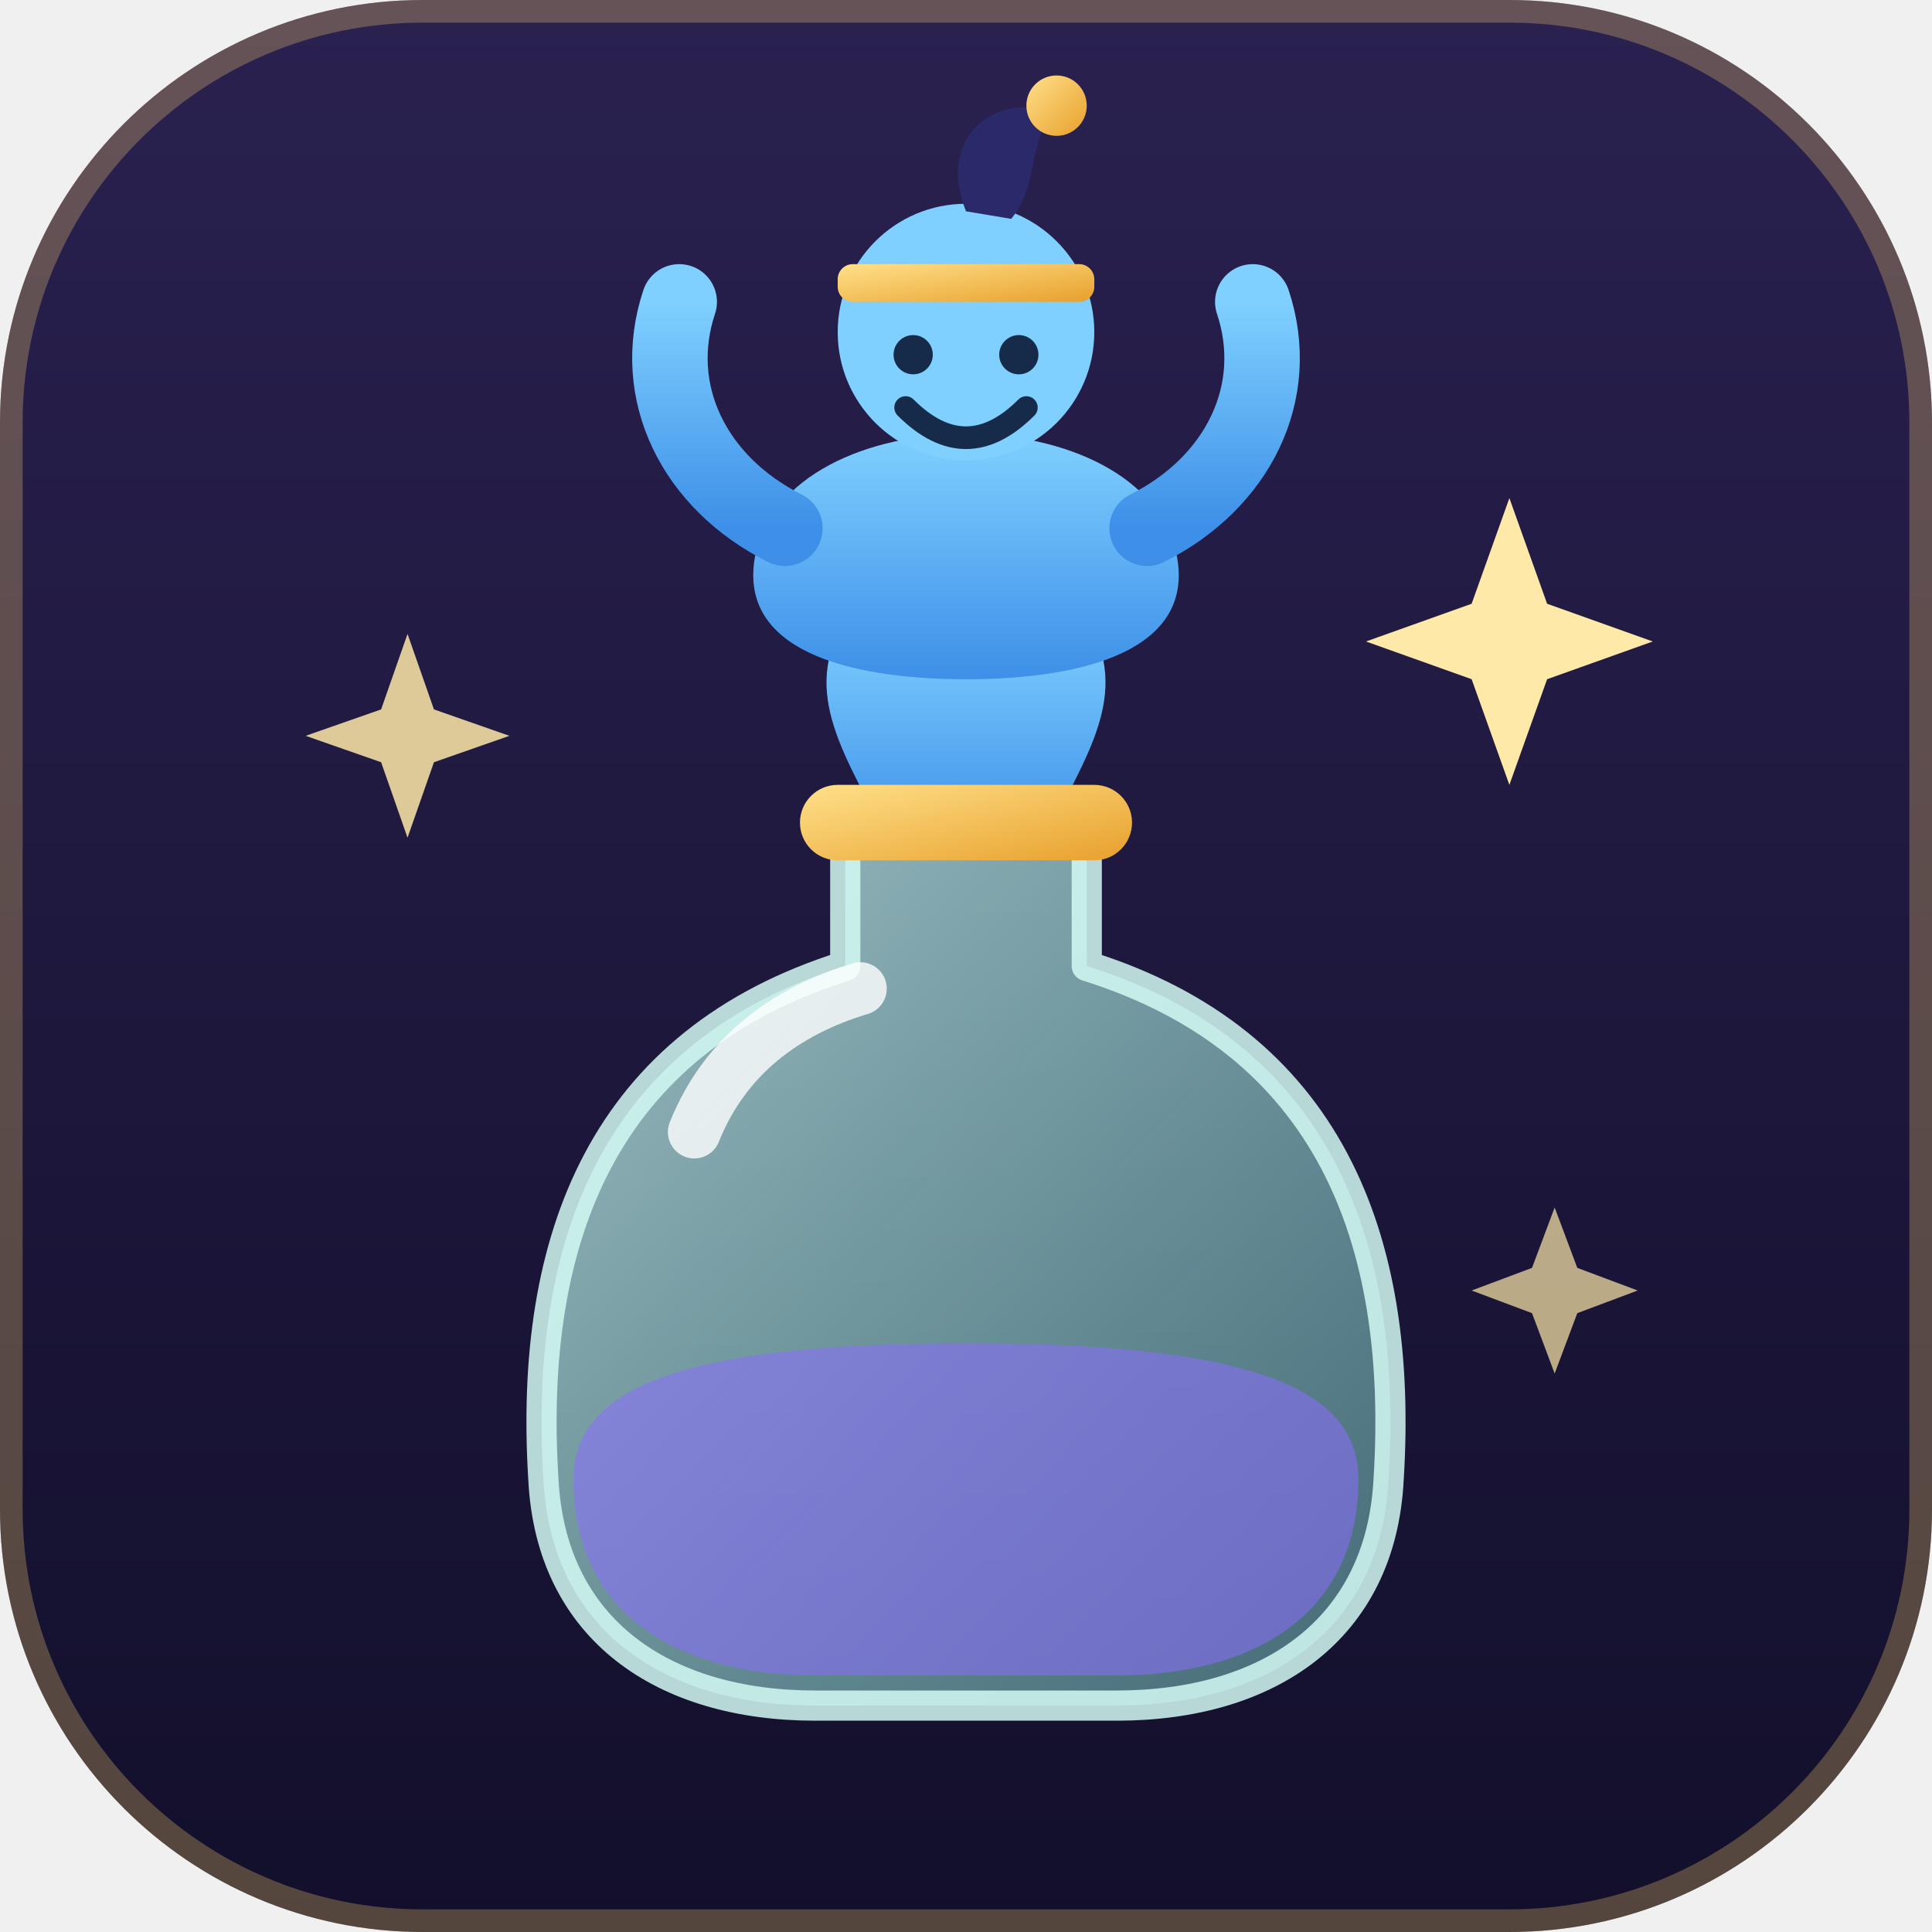
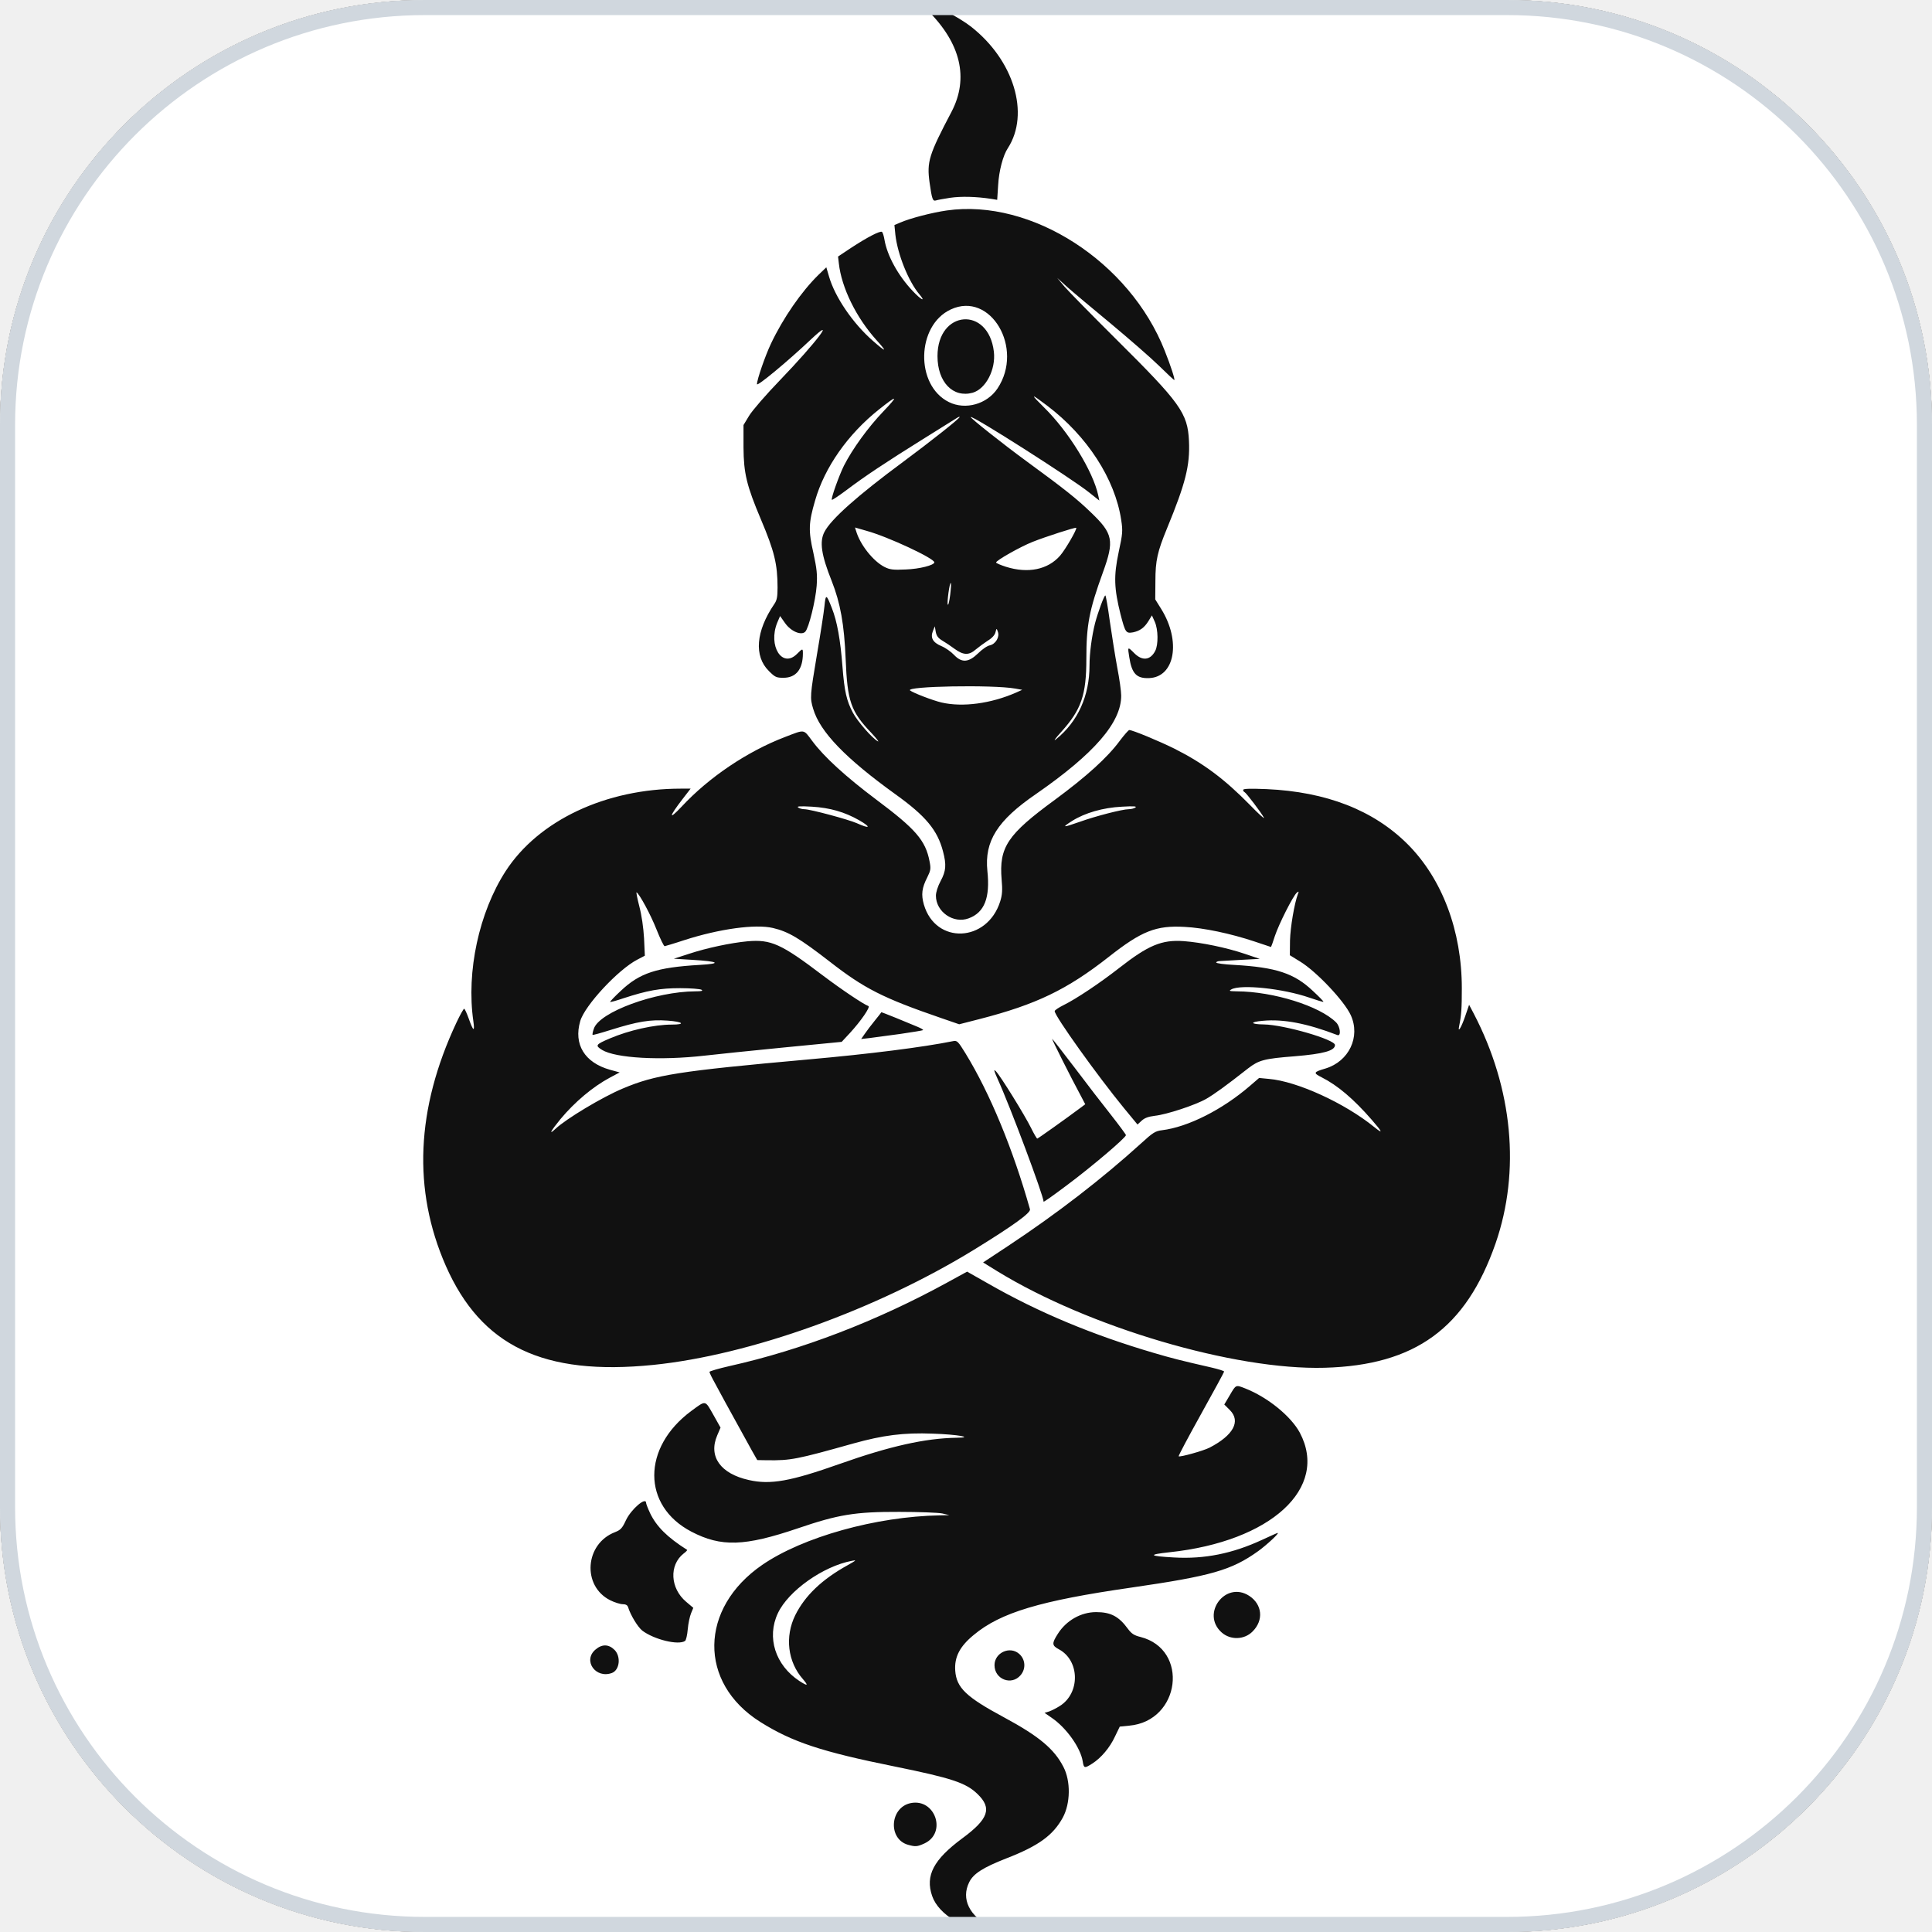
<svg xmlns="http://www.w3.org/2000/svg" viewBox="0 0 256 256" width="256" height="256">
  <defs>
-     <linearGradient id="tile" x1="0" y1="0" x2="0" y2="1">
-       <stop offset="0" stop-color="#2a2150" />
-       <stop offset="1" stop-color="#120f2b" />
-     </linearGradient>
-     <linearGradient id="gold" x1="0" y1="0" x2="1" y2="1">
-       <stop offset="0" stop-color="#ffe08a" />
-       <stop offset="1" stop-color="#e8a02c" />
-     </linearGradient>
-     <linearGradient id="dzin" x1="0" y1="0" x2="0" y2="1">
-       <stop offset="0" stop-color="#7fd0ff" />
-       <stop offset="1" stop-color="#3d8fe8" />
-     </linearGradient>
-     <linearGradient id="sklo" x1="0" y1="0" x2="1" y2="1">
-       <stop offset="0" stop-color="#c8f6ee" stop-opacity=".75" />
-       <stop offset="1" stop-color="#7fd8cc" stop-opacity=".45" />
-     </linearGradient>
+     <clipPath id="dlazdice">
+       <rect x="0" y="0" width="256" height="256" rx="56.3" />
+     </clipPath>
  </defs>
-   <rect width="256" height="256" rx="56" fill="url(#tile)" />
-   <rect x="1.5" y="1.5" width="253" height="253" rx="54.5" fill="none" stroke="#ffd36e" stroke-opacity=".28" stroke-width="3" />
-   <path d="M200 66 l5 14 14 5 -14 5 -5 14 -5 -14 -14 -5 14 -5z" fill="#ffe9a8" />
-   <path d="M54 84 l3.5 10 10 3.5 -10 3.5 -3.5 10 -3.5 -10 -10 -3.5 10 -3.5z" fill="#ffe9a8" opacity=".85" />
-   <path d="M206 160 l3 8 8 3 -8 3 -3 8 -3 -8 -8 -3 8 -3z" fill="#ffe9a8" opacity=".7" />
-   <path d="M118 112 C112 100 106 92 112 82 H144 C150 92 144 100 138 112 Z" fill="url(#dzin)" />
-   <path d="M100 74 C104 52 152 52 156 74 C158 86 144 90 128 90 C112 90 98 86 100 74Z" fill="url(#dzin)" />
-   <path d="M104 70 C92 64 86 52 90 40" fill="none" stroke="url(#dzin)" stroke-width="10" stroke-linecap="round" />
-   <path d="M152 70 C164 64 170 52 166 40" fill="none" stroke="url(#dzin)" stroke-width="10" stroke-linecap="round" />
-   <circle cx="128" cy="44" r="17" fill="#7fd0ff" />
-   <path d="M128 28 C124 18 132 12 140 15 C136 18 138 24 134 29Z" fill="#2a2a6a" />
-   <circle cx="140" cy="14" r="4" fill="url(#gold)" />
-   <rect x="111" y="35" width="34" height="5" rx="2" fill="url(#gold)" />
-   <circle cx="121" cy="47" r="2.6" fill="#162a4a" />
-   <circle cx="135" cy="47" r="2.6" fill="#162a4a" />
-   <path d="M120 54 Q128 62 136 54" fill="none" stroke="#162a4a" stroke-width="3" stroke-linecap="round" />
-   <path d="M112 110 H144 V128 C176 138 186 164 184 196 C183 216 168 226 148 226 H108            C88 226 73 216 72 196 C70 164 80 138 112 128 Z" fill="url(#sklo)" stroke="#d4faf3" stroke-opacity=".85" stroke-width="4" stroke-linejoin="round" />
-   <rect x="106" y="104" width="44" height="10" rx="5" fill="url(#gold)" />
-   <path d="M76 196 C76 184 90 178 128 178 C166 178 180 184 180 196 C180 214 166 222 148 222 H108 C90 222 76 214 76 196Z" fill="#8b6bff" opacity=".55" />
-   <path d="M92 150 C96 140 104 134 114 131" fill="none" stroke="#ffffff" stroke-opacity=".8" stroke-width="7" stroke-linecap="round" />
+   <g clip-path="url(#dlazdice)">
+     <rect x="0" y="0" width="256" height="256" fill="#111111" />
+     <svg x="0" y="0" width="256" height="256" viewBox="17 25 1220 1220">
+       <path fill="#ffffff" fill-rule="evenodd" d="M0.0 627.0L0.0 0.0 L627.0 0.0L1254.0 0.0 L1254.0 627.0L1254.0 1254.0 L627.0 1254.0L0.0 1254.0 L0.0 627.0ZM647.0 1244.5C647.0 1244.3 645.1 1243.1 642.8 1241.9C629.1 1235.0 623.8 1224.1 629.0 1213.6C631.6 1208.2 637.7 1204.3 652.5 1198.5C672.9 1190.6 682.0 1183.9 688.1 1172.8C693.0 1163.8 693.2 1149.7 688.5 1140.7C682.7 1129.4 673.0 1121.3 650.9 1109.4C627.1 1096.6 621.0 1090.8 620.2 1080.0C619.6 1071.4 623.0 1064.7 631.9 1057.4C648.8 1043.3 673.8 1035.8 731.5 1027.5C781.8 1020.2 794.6 1016.6 811.5 1004.5C817.0 1000.5 825.1 993.0 823.8 993.0C823.5 993.0 819.1 995.0 813.9 997.4C795.3 1006.0 777.7 1009.6 758.4 1008.5C742.4 1007.6 741.6 1006.7 755.5 1005.2C819.6 998.4 856.3 964.7 837.8 929.7C832.2 919.3 817.5 907.3 803.2 901.7C797.3 899.4 797.5 899.3 793.6 906.0L790.1 911.9 L793.6 915.4C800.7 922.5 795.8 931.4 780.7 939.2C776.7 941.2 762.0 945.3 761.3 944.6C761.0 944.4 767.4 932.4 775.4 918.0C783.4 903.6 790.0 891.5 790.0 891.1C790.0 890.7 786.5 889.6 782.2 888.6C762.5 884.1 756.7 882.6 745.5 879.3C707.0 868.0 672.7 853.7 641.1 835.6L627.7 828.0 L615.1 834.9C570.7 859.2 523.4 877.4 477.8 887.6C470.7 889.2 465.0 890.9 465.0 891.3C465.0 891.8 466.5 894.9 468.4 898.3C470.2 901.7 473.2 907.2 475.0 910.5C480.4 920.4 488.5 935.1 491.9 941.2L495.2 947.0 L501.3 947.1C516.4 947.3 519.9 946.6 555.9 936.5C574.6 931.3 587.5 929.6 606.0 930.3C621.6 930.8 632.7 932.8 621.0 932.9C601.4 933.2 578.9 938.2 547.3 949.4C516.2 960.4 503.5 962.7 489.9 959.6C471.9 955.6 464.2 944.7 469.9 931.4L472.0 926.5 L467.4 918.3C462.1 909.0 462.9 909.1 453.5 916.0C422.3 939.1 422.4 975.9 453.6 992.2C472.4 1002.0 487.2 1001.5 520.8 990.1C546.3 981.4 556.9 979.6 585.0 979.7C597.4 979.7 609.5 980.2 612.0 980.7L616.5 981.8 L610.5 981.9C570.2 982.6 523.9 995.6 498.3 1013.2C458.5 1040.6 457.9 1087.6 497.0 1112.3C517.2 1125.0 535.5 1131.1 582.0 1140.5C617.9 1147.8 627.0 1150.8 634.2 1157.8C643.6 1166.8 641.3 1173.6 624.6 1185.9C606.5 1199.3 601.2 1209.4 605.6 1222.2C609.7 1234.2 626.5 1244.1 644.2 1244.9C645.8 1244.9 647.0 1244.8 647.0 1244.5ZM600.7 1189.1C615.1 1182.5 607.6 1160.5 592.1 1163.6C578.9 1166.3 577.6 1186.2 590.3 1189.9C595.0 1191.2 596.1 1191.2 600.7 1189.1ZM706.8 1138.6C712.3 1135.1 717.9 1128.5 721.1 1121.5L724.1 1115.3 L730.1 1114.7C762.4 1111.8 768.1 1066.6 737.2 1058.7C733.1 1057.7 731.5 1056.6 729.2 1053.5C723.5 1045.7 718.4 1043.0 709.2 1043.0C699.6 1043.0 690.3 1048.3 685.0 1056.7C681.1 1062.8 681.2 1064.1 685.7 1066.5C698.9 1073.6 699.2 1094.2 686.2 1102.3C684.2 1103.6 681.2 1105.1 679.6 1105.7L676.6 1106.6 L681.2 1109.8C690.4 1116.1 699.3 1128.6 700.7 1137.2C701.4 1141.7 701.8 1141.8 706.8 1138.6ZM521.8 1086.5C506.6 1076.5 501.0 1059.0 508.2 1043.7C514.8 1029.6 536.8 1014.0 555.0 1010.6C558.1 1010.0 557.7 1010.3 552.4 1013.3C536.1 1022.3 525.4 1032.5 519.2 1044.9C512.5 1058.5 514.4 1074.4 524.0 1085.3C527.7 1089.6 527.1 1089.9 521.8 1086.5ZM661.5 1082.8C665.0 1078.7 664.5 1072.7 660.5 1069.3C654.6 1064.2 645.0 1068.7 645.0 1076.5C645.0 1085.5 655.8 1089.6 661.5 1082.8ZM403.5 1081.4C408.3 1079.5 409.2 1071.1 405.1 1066.9C401.4 1063.2 397.2 1063.1 393.1 1066.6C384.8 1073.5 393.1 1085.3 403.5 1081.4ZM449.6 1061.2C450.2 1060.8 451.0 1057.5 451.3 1053.8C451.6 1050.2 452.6 1045.6 453.4 1043.7L454.8 1040.3 L450.3 1036.5C440.2 1028.0 439.4 1013.3 448.7 1006.0C450.2 1004.9 451.1 1003.9 450.9 1003.7C438.3 995.7 431.6 989.0 427.5 980.5C426.1 977.5 425.0 974.6 425.0 974.1C425.0 969.9 415.6 978.0 412.3 984.9C409.9 990.1 408.9 991.1 405.4 992.5C386.3 999.8 384.4 1026.5 402.3 1035.5C405.1 1036.9 408.7 1038.0 410.2 1038.0C412.1 1038.0 413.2 1038.6 413.6 1039.8C415.1 1044.8 419.7 1052.4 422.6 1054.7C430.0 1060.3 445.4 1064.1 449.6 1061.2ZM808.0 1055.2C815.1 1048.1 814.1 1038.1 805.8 1032.7C790.8 1023.0 775.1 1044.1 788.5 1055.9C794.1 1060.8 802.8 1060.5 808.0 1055.2ZM429.5 886.9C490.5 880.7 570.2 852.1 632.0 814.2C656.7 799.0 668.1 790.8 667.4 788.6C656.7 750.7 642.2 715.5 626.7 690.2C622.1 682.7 621.4 682.0 619.1 682.4C599.9 686.3 565.8 690.6 527.5 694.0C445.1 701.4 430.8 703.7 410.2 712.4C397.3 717.8 374.5 731.5 367.8 737.8C363.2 742.1 364.7 739.3 370.9 731.7C380.0 720.8 391.3 711.3 402.1 705.5L408.3 702.2 L402.1 700.5C386.2 696.0 379.1 684.5 383.4 669.8C386.2 660.0 407.3 637.3 419.4 631.0L424.2 628.5 L423.7 617.5C423.3 610.7 422.2 603.0 420.7 597.3C419.4 592.2 418.6 588.2 419.0 588.5C420.9 589.7 427.9 602.6 431.6 612.0C433.9 617.8 436.2 622.5 436.7 622.5C437.1 622.4 442.7 620.8 449.0 618.7C471.3 611.5 494.1 608.4 505.1 611.0C514.9 613.3 521.9 617.5 540.9 632.2C562.7 649.2 574.5 655.2 611.1 667.8L622.7 671.8 L635.6 668.5C671.3 659.3 690.7 650.0 717.2 629.2C737.9 612.9 747.0 609.3 765.0 610.3C777.1 610.9 794.1 614.5 809.1 619.5C814.7 621.4 819.5 623.0 819.6 623.0C819.7 623.0 820.8 620.0 822.0 616.2C824.5 608.6 833.6 590.6 835.9 588.7C837.1 587.7 837.3 587.8 836.6 589.5C834.4 595.3 831.8 610.6 831.6 618.9L831.5 628.2 L838.0 632.2C848.3 638.5 865.9 657.1 870.0 666.1C876.2 679.8 868.8 695.2 854.1 699.7C846.3 702.0 846.1 702.5 851.6 705.3C861.7 710.4 871.8 719.0 883.2 732.1C890.1 740.0 890.6 741.4 884.8 736.7C866.2 721.6 836.1 707.8 818.3 706.3L812.1 705.7 L806.3 710.7C788.8 725.8 767.1 736.7 750.8 738.7C746.6 739.2 745.0 740.2 737.8 746.8C712.9 769.4 684.5 791.3 653.7 811.7L637.8 822.2 L646.7 827.7C704.4 863.1 796.6 890.3 853.5 888.7C910.7 887.1 942.7 863.8 961.4 810.2C977.2 764.6 972.3 712.4 947.6 665.0L944.7 659.5 L942.3 666.5C939.9 673.6 937.4 677.8 938.4 673.0C939.8 666.1 940.1 661.8 940.1 649.1C940.1 612.8 927.7 579.9 905.8 558.0C884.3 536.6 854.6 525.0 816.8 523.3C806.5 522.9 802.0 523.0 802.0 523.8C802.0 524.4 802.4 525.0 802.9 525.2C803.9 525.6 813.5 538.2 815.1 541.3C815.7 542.5 811.8 539.0 806.4 533.4C790.1 516.8 776.9 507.0 758.7 497.8C749.0 493.0 732.2 486.0 730.1 486.0C729.6 486.0 726.9 489.1 724.1 492.8C716.3 503.4 703.1 515.3 683.2 530.0C653.1 552.0 647.8 560.0 649.5 580.4C650.1 587.0 649.9 590.0 648.6 594.2C640.4 620.2 607.8 621.6 600.4 596.2C598.6 589.9 599.1 585.7 602.6 578.9C604.7 574.6 604.9 573.6 604.0 569.0C601.5 555.7 595.2 548.5 570.3 529.9C551.0 515.4 537.3 502.9 529.9 492.9C524.2 485.3 525.5 485.5 512.7 490.4C488.9 499.5 464.7 515.8 447.4 534.4C439.0 543.3 439.3 540.9 448.0 529.6L453.1 523.0 L447.0 523.0C399.6 523.0 357.1 543.0 336.3 575.1C319.5 601.1 311.4 638.5 315.9 669.8C316.9 676.8 315.9 676.4 313.1 668.5C311.8 664.9 310.5 662.0 310.1 662.0C309.7 662.0 307.5 665.9 305.2 670.8C279.7 725.2 277.5 776.4 298.5 824.3C320.9 875.1 360.2 893.9 429.5 886.9ZM690.5 773.6C706.1 762.0 728.0 743.4 728.0 741.8C728.0 741.4 723.8 735.7 718.7 729.2C713.6 722.8 703.2 709.3 695.6 699.2C688.0 689.2 681.6 681.0 681.4 681.0C681.0 681.0 693.4 705.7 699.2 716.4L702.3 722.3 L699.5 724.4C690.3 731.3 672.4 744.0 672.0 744.0C671.7 744.0 669.9 741.0 668.1 737.3C664.1 729.2 648.7 704.3 645.9 701.5C644.3 699.9 644.6 701.0 647.0 706.4C654.9 723.7 675.9 779.9 676.0 783.8C676.0 784.2 680.9 780.8 690.5 773.6ZM746.2 729.6C753.7 728.8 771.9 722.8 778.7 718.9C783.7 716.0 791.1 710.7 805.2 699.6C812.0 694.4 815.3 693.5 834.6 692.0C852.8 690.5 860.0 688.5 860.0 684.9C860.0 681.4 827.8 672.1 815.1 671.9C806.4 671.8 806.0 670.3 814.5 669.6C827.5 668.4 842.2 671.2 861.5 678.6C864.0 679.6 863.4 673.3 860.7 670.6C850.4 660.3 821.1 651.1 798.0 651.0C793.4 650.9 792.8 650.8 794.5 649.8C800.4 646.4 827.2 649.2 843.9 655.0C848.5 656.6 852.5 657.8 852.7 657.6C852.9 657.4 849.9 654.3 846.1 650.8C834.3 639.6 822.8 635.8 796.2 634.3C790.1 634.0 785.0 633.3 785.0 632.8C785.0 632.4 786.0 631.9 787.2 631.9C788.5 631.8 794.7 631.5 801.0 631.1L812.5 630.5 L803.0 627.3C791.5 623.4 775.5 620.1 764.5 619.3C750.6 618.3 742.1 621.9 723.8 636.2C711.4 645.9 696.5 655.8 688.8 659.6C685.6 661.2 683.0 662.9 683.0 663.5C683.0 666.6 710.0 704.3 726.8 724.8L735.3 735.1 L737.9 732.7C739.7 731.0 742.1 730.1 746.2 729.6ZM462.0 691.6C468.9 690.8 491.1 688.5 511.5 686.5L548.5 682.9 L553.8 677.2C560.6 669.8 566.8 660.8 565.4 660.3C562.3 659.2 548.7 650.1 536.5 640.9C510.3 621.0 503.9 618.1 489.0 619.4C478.4 620.4 463.3 623.6 452.1 627.3L442.5 630.4 L454.0 631.1C471.0 632.1 473.1 633.5 458.9 634.3C431.6 635.9 420.9 639.4 408.9 650.8C405.1 654.3 402.1 657.5 402.3 657.7C402.5 657.9 406.2 656.9 410.6 655.4C425.9 650.4 433.8 649.0 446.5 649.0C453.1 649.0 459.2 649.5 460.0 650.0C461.1 650.7 460.0 651.0 456.1 651.0C430.9 651.1 395.4 664.1 392.0 674.6C391.3 676.5 391.0 678.3 391.2 678.5C391.4 678.7 396.5 677.3 402.5 675.4C419.7 670.0 427.7 668.7 438.7 669.5C448.4 670.2 450.1 672.0 441.2 672.0C430.1 672.0 414.2 675.6 402.2 680.7C393.0 684.6 392.7 685.2 397.2 688.0C405.8 693.2 434.0 694.8 462.0 691.6ZM585.5 677.9C593.2 676.8 599.6 675.7 599.9 675.5C600.1 675.2 598.6 674.3 596.4 673.4C594.3 672.5 588.3 670.1 583.1 667.9C577.9 665.8 573.6 664.1 573.5 664.2C573.5 664.4 571.6 666.8 569.4 669.5C567.2 672.2 564.3 676.0 563.1 677.8L560.8 681.1 L566.1 680.5C569.1 680.1 577.8 678.9 585.5 677.9ZM628.7 604.9C638.7 601.2 642.3 591.9 640.5 575.0C638.6 556.2 646.7 543.2 671.2 526.4C708.0 500.9 725.1 481.2 725.0 464.2C725.0 461.6 723.9 453.6 722.5 446.5C721.2 439.4 719.1 426.2 717.8 417.2C716.6 408.3 715.3 401.0 715.0 401.0C714.2 401.0 710.3 411.7 708.5 418.5C706.4 426.9 705.0 437.4 705.0 445.2C705.0 464.4 697.6 480.7 684.0 491.7C681.9 493.4 683.2 491.5 687.2 487.1C699.8 473.1 703.0 464.0 703.0 440.9C703.0 419.7 704.8 410.3 713.4 386.6C720.8 366.2 719.9 362.0 705.8 348.5C696.9 339.9 689.2 333.8 665.0 316.1C650.1 305.2 630.0 289.2 630.0 288.4C630.0 286.5 694.3 327.5 704.8 336.0L711.2 341.1 L710.5 337.8C707.3 322.8 691.9 297.6 676.3 282.3C667.3 273.4 667.7 273.2 678.3 281.2C703.6 300.4 721.1 327.5 725.0 353.3C726.1 360.4 725.9 362.0 723.4 373.7C720.2 388.8 720.5 396.5 724.6 413.0C727.6 424.5 728.0 425.1 732.5 424.3C736.8 423.4 739.6 421.4 742.2 417.2L744.4 413.6 L746.2 417.6C748.4 422.5 748.5 432.1 746.5 436.0C743.4 442.0 738.3 442.5 733.3 437.5C729.0 433.2 729.0 433.2 730.1 440.0C731.7 450.4 734.7 453.5 742.6 453.2C758.9 452.6 762.9 429.9 750.3 409.6L746.5 403.5 L746.6 392.0C746.6 378.9 747.9 373.3 754.0 358.5C765.6 330.3 768.5 319.0 767.8 303.5C767.0 285.8 762.3 279.4 721.6 239.0C706.4 223.9 691.8 209.0 689.2 206.0L684.6 200.5 L691.0 206.3C694.6 209.5 707.0 219.9 718.5 229.4C730.0 239.0 743.7 250.9 748.8 255.9C753.9 260.9 758.3 265.0 758.5 265.0C759.2 265.0 756.3 256.0 752.5 246.5C730.4 190.3 668.4 150.3 614.9 157.9C605.7 159.2 591.8 162.8 585.6 165.5L581.8 167.1 L582.4 173.2C583.8 185.6 590.7 202.8 597.6 210.9C601.9 216.0 598.6 214.4 593.3 208.7C584.1 199.0 577.2 186.4 575.5 176.3C575.1 173.9 574.4 171.7 573.9 171.4C572.6 170.7 564.5 174.9 554.3 181.6L546.2 187.0 L546.7 191.3C548.4 206.7 557.7 225.6 570.5 239.8C577.5 247.5 576.7 247.7 568.4 240.4C555.6 229.3 544.2 212.5 540.5 199.6L538.8 193.8 L533.8 198.6C523.1 209.1 511.5 225.8 503.8 242.1C500.2 249.7 495.0 264.7 495.0 267.6C495.0 269.3 514.3 253.3 528.9 239.5C545.9 223.5 532.4 241.3 509.6 265.0C500.7 274.2 491.9 284.4 490.0 287.6L486.5 293.4 L486.5 307.5C486.6 323.9 488.5 331.7 497.5 353.0C506.0 373.1 508.0 381.3 508.0 396.0C508.0 401.9 507.6 404.1 505.9 406.5C494.3 423.6 493.0 439.3 502.5 448.7C506.4 452.6 507.2 453.0 511.7 453.0C519.7 453.0 524.0 447.6 524.0 437.6C524.0 434.3 523.8 434.4 520.2 438.0C510.9 447.2 501.9 432.8 507.8 418.2L509.6 414.0 L512.7 418.4C516.4 423.7 523.0 426.5 525.5 423.9C527.7 421.7 532.0 404.3 532.7 394.9C533.2 387.7 532.8 384.3 530.6 374.0C527.4 360.1 527.6 355.1 531.7 341.1C537.7 320.1 552.4 299.2 572.0 283.6C583.8 274.2 584.6 274.5 574.9 284.7C565.2 294.8 555.3 308.5 549.9 319.1C546.8 325.4 541.6 339.9 542.3 340.6C542.5 340.9 546.7 338.1 551.5 334.5C563.0 325.8 576.4 316.9 599.5 302.5C610.0 296.0 619.5 290.0 620.8 289.2C622.0 288.4 623.0 288.0 623.0 288.3C623.0 289.3 604.6 303.8 587.5 316.5C558.4 338.0 541.7 352.9 537.6 360.9C534.4 367.0 535.6 375.4 542.2 391.9C547.7 405.8 550.1 419.4 551.0 441.0C552.1 468.1 554.2 474.2 567.5 488.1C570.6 491.5 572.4 493.7 571.3 493.1C567.9 491.3 558.6 480.7 555.6 475.1C551.6 467.6 550.2 461.5 549.0 446.0C547.7 429.0 545.6 417.3 542.3 409.0C538.8 400.0 538.4 399.9 537.6 407.9C537.2 411.8 535.1 425.4 532.9 438.2C528.5 464.4 528.4 465.7 530.5 472.6C534.8 487.2 551.0 503.9 582.5 526.6C601.6 540.3 609.0 549.2 612.5 562.7C614.7 571.1 614.4 575.0 611.0 581.3C609.2 584.6 608.0 588.5 608.0 590.6C608.0 600.8 619.1 608.5 628.7 604.9ZM558.0 544.8C552.8 542.5 528.7 536.0 525.0 536.0C523.6 536.0 521.8 535.5 521.0 534.9C519.9 534.1 522.4 534.0 529.8 534.4C541.1 535.1 550.3 537.7 559.6 543.0C567.4 547.5 566.4 548.6 558.0 544.8ZM694.0 543.4C702.1 538.3 713.5 535.0 725.5 534.4C732.7 534.0 735.1 534.1 734.0 534.9C733.2 535.5 731.2 536.0 729.7 536.0C725.8 536.0 709.0 540.3 698.7 544.0C687.8 547.8 687.3 547.7 694.0 543.4ZM611.5 468.6C606.0 467.3 593.5 462.5 591.7 461.0C588.5 458.3 643.9 457.3 658.0 459.8L662.5 460.6 L658.5 462.4C642.7 469.3 624.9 471.7 611.5 468.6ZM619.4 438.5C617.6 436.6 614.1 434.1 611.5 433.0C606.0 430.7 604.4 427.7 606.1 423.5L607.3 420.5 L607.9 424.0C608.4 426.6 609.4 427.9 612.0 429.5C613.9 430.6 617.5 433.0 619.9 434.8C625.4 438.8 628.9 438.9 633.2 435.1C635.0 433.6 638.4 431.1 640.7 429.6C643.4 428.0 645.2 426.0 645.6 424.3C646.3 421.6 646.3 421.6 647.1 423.9C648.4 427.2 645.7 431.7 642.1 432.5C640.4 432.8 637.1 435.1 634.6 437.6C628.6 443.4 624.3 443.7 619.4 438.5ZM615.6 402.0C616.0 398.4 616.6 394.6 617.1 393.5C617.6 392.3 617.7 394.1 617.3 398.0C617.0 401.6 616.3 405.4 615.9 406.5C615.3 407.7 615.2 405.9 615.6 402.0ZM575.5 383.0C568.3 379.3 560.1 368.9 557.6 360.3L556.9 358.1 L564.2 360.2C577.7 363.9 607.0 377.6 607.0 380.1C607.0 381.9 597.6 384.3 589.0 384.6C580.9 385.0 578.9 384.7 575.5 383.0ZM652.2 382.9C648.8 381.8 646.0 380.6 646.0 380.2C646.0 378.9 661.4 370.2 669.0 367.2C677.0 364.0 696.2 357.8 696.6 358.3C697.3 359.0 689.8 372.0 686.4 375.9C678.7 384.7 666.2 387.3 652.2 382.9ZM616.2 278.9C594.8 268.3 595.6 230.5 617.4 220.4C642.5 208.7 663.8 244.9 646.9 270.3C640.3 280.2 626.7 284.1 616.2 278.9ZM631.2 273.0C639.5 270.6 645.9 258.4 644.6 247.1C641.2 218.1 609.0 220.7 609.0 249.9C609.0 266.3 618.8 276.4 631.2 273.0ZM617.0 149.9C623.9 148.9 633.3 149.1 643.1 150.6L646.7 151.2 L647.3 141.9C647.8 132.9 650.4 123.1 653.4 118.6C667.5 96.8 657.2 62.9 630.0 41.7C622.4 35.8 605.2 26.8 599.2 25.5C595.9 24.8 596.0 25.0 602.8 31.6C623.7 52.3 628.9 74.4 617.9 95.5C603.5 122.9 602.2 127.1 604.0 140.3C605.5 150.8 606.0 152.1 607.9 151.6C608.8 151.3 612.9 150.5 617.0 149.9Z" />
+     </svg>
+   </g>
+   <rect x="1" y="1" width="254" height="254" rx="55.3" fill="none" stroke="#d0d7de" stroke-width="2" />
</svg>
